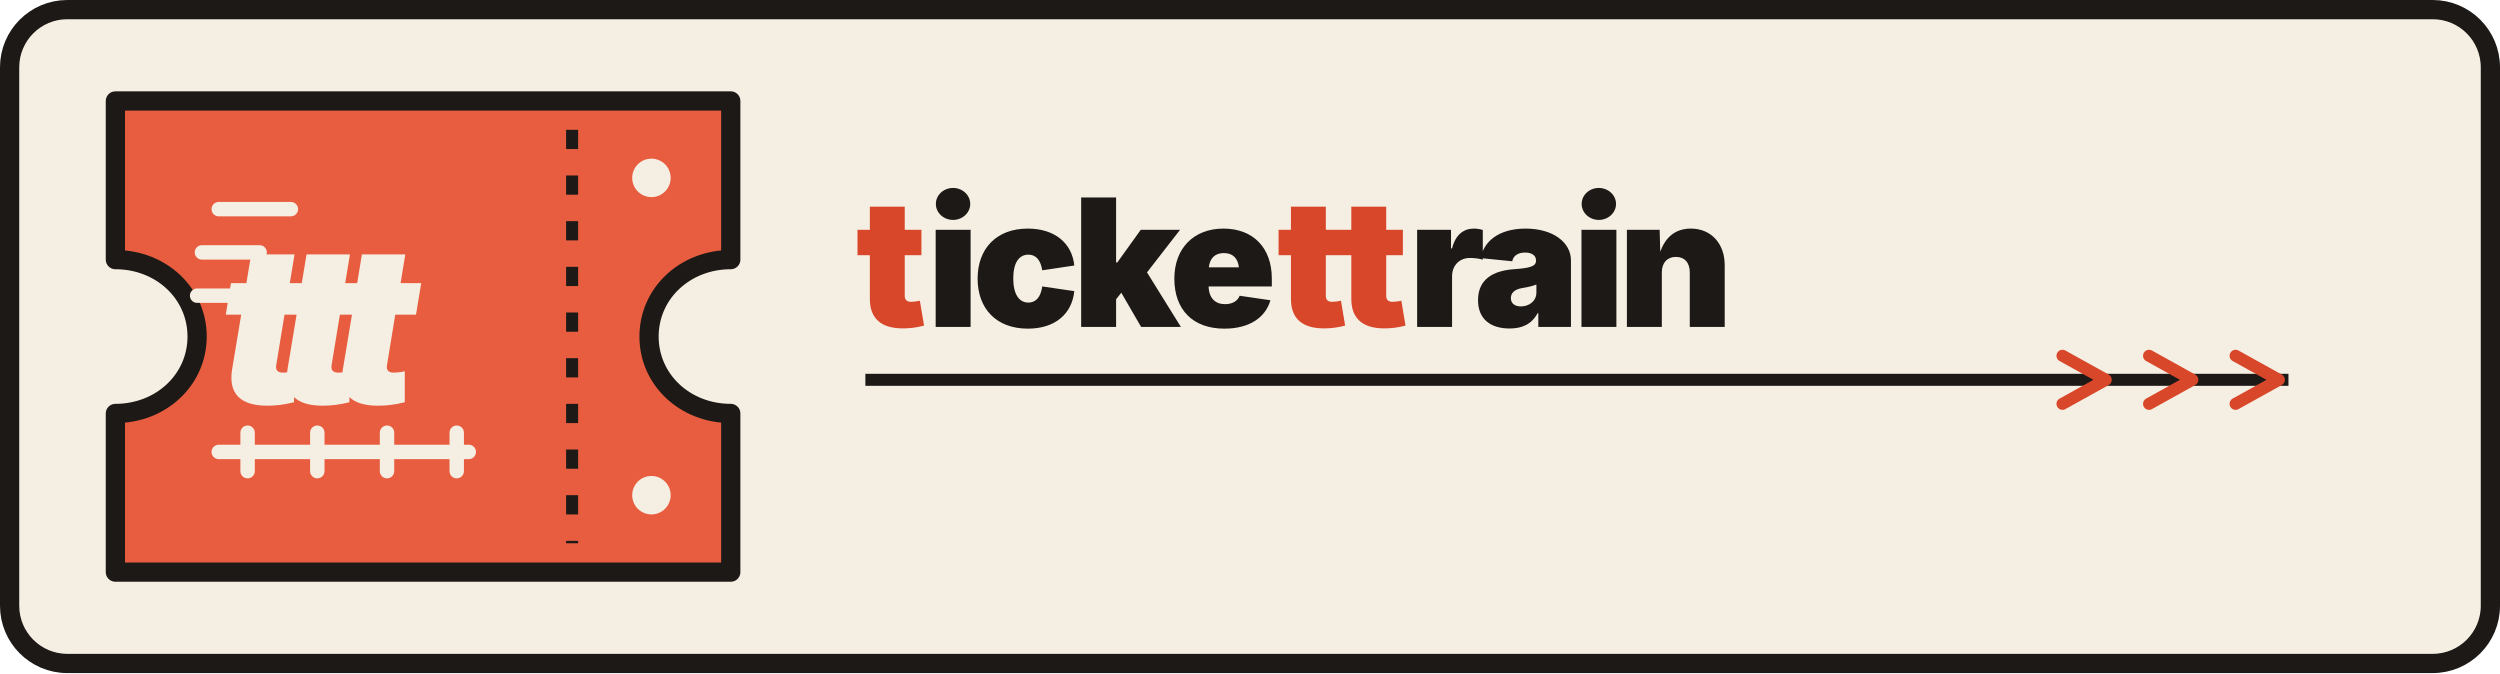
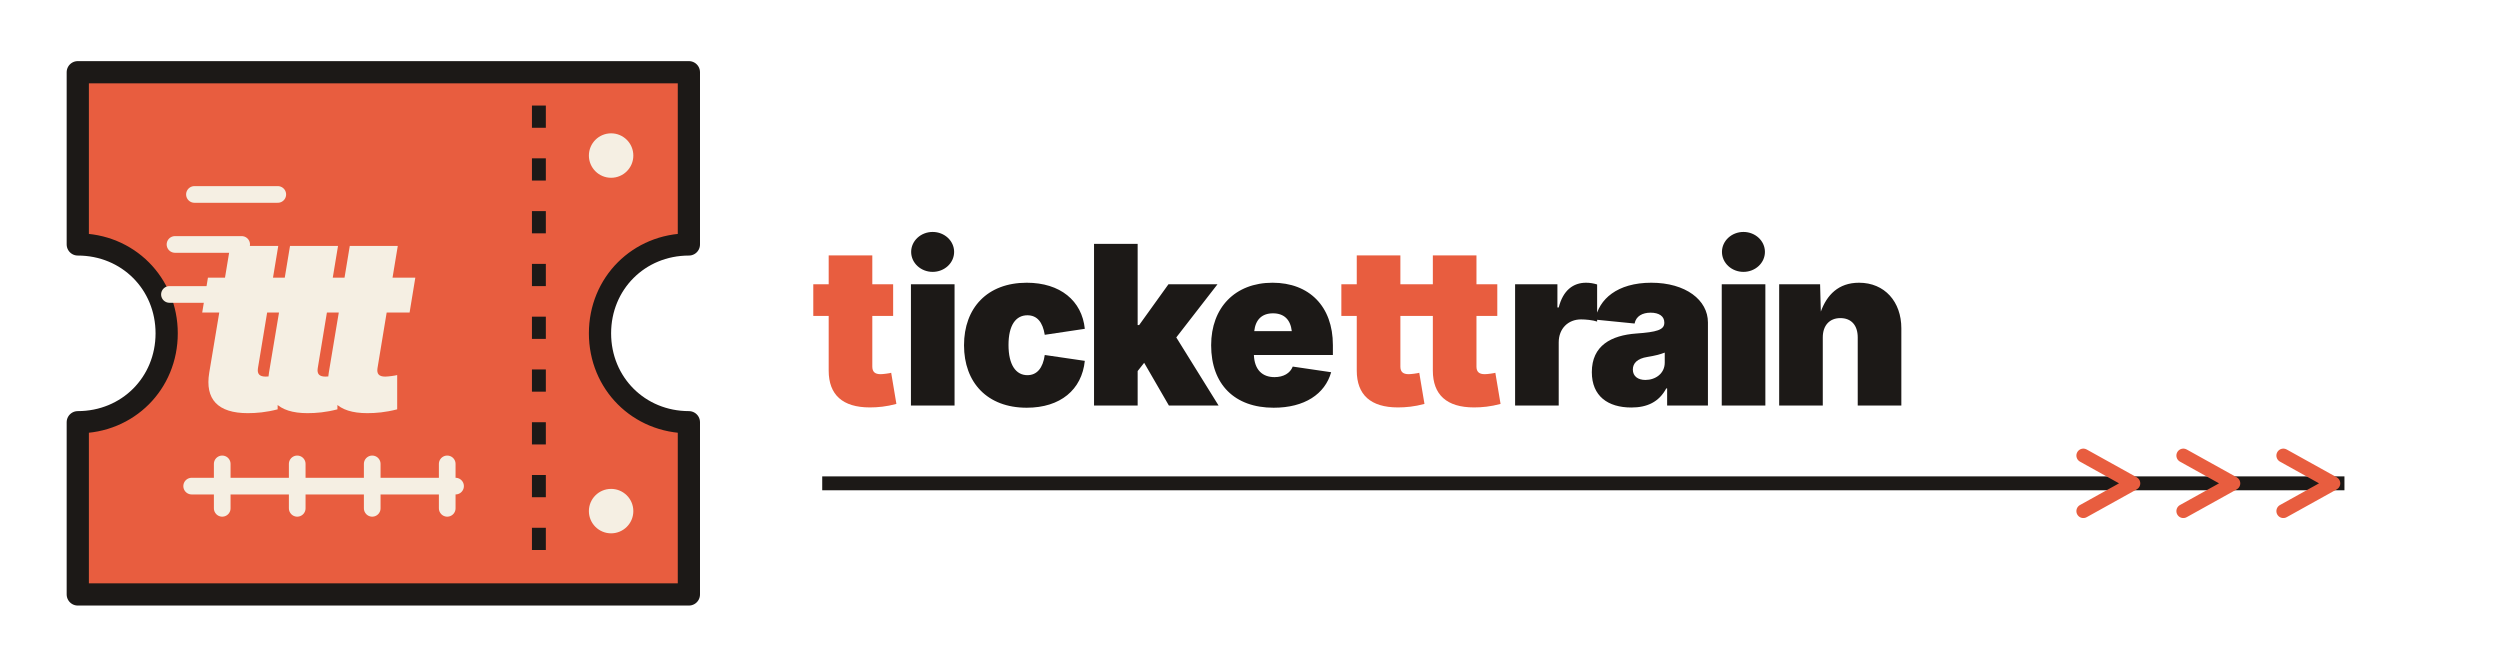
- <svg xmlns="http://www.w3.org/2000/svg" role="img" aria-labelledby="title desc" viewBox="0 0 1040 280">
-   <rect x="4" y="4" width="1032" height="272" rx="24" fill="#f5efe3" stroke="#1c1917" stroke-width="8" />
-   <path d="M48 42h256v66c-19 0-34 14-34 32s15 32 34 32v66H48v-66c19 0 34-14 34-32s-15-32-34-32z" fill="#e85d3f" stroke="#1c1917" stroke-width="8" stroke-linejoin="round" />
-   <path d="M238 54v172" fill="none" stroke="#1c1917" stroke-width="5" stroke-dasharray="8 11" />
-   <g fill="#f5efe3" font-family="Inter, ui-sans-serif, system-ui, sans-serif" font-size="92" font-style="italic" font-weight="900" letter-spacing="-12">
-     <text x="91" y="168">ttt</text>
+ <svg xmlns="http://www.w3.org/2000/svg" role="img" aria-labelledby="title desc" viewBox="0 0 900 240">
+   <style>
+     .ink-fill { fill: #1c1917; }
+     .ink-stroke { stroke: #1c1917; }
+     @media (prefers-color-scheme: dark) {
+       .ink-fill { fill: #f5efe3; }
+       .ink-stroke { stroke: #f5efe3; }
+     }
+   </style>
+   <path d="M28 26h220v62c-18 0-32 14-32 32s14 32 32 32v62H28v-62c18 0 32-14 32-32S46 88 28 88z" fill="#e85d3f" class="ink-stroke" stroke-width="8" stroke-linejoin="round" />
+   <path d="M194 38v164" fill="none" class="ink-stroke" stroke-width="5" stroke-dasharray="8 11" />
+   <text x="70" y="148" fill="#f5efe3" font-family="Inter, ui-sans-serif, system-ui, sans-serif" font-size="88" font-style="italic" font-weight="900" letter-spacing="-12">ttt</text>
+   <g fill="none" stroke="#f5efe3" stroke-width="6" stroke-linecap="round">
+     <path d="M69 175h95M80 167v16M107 167v16M134 167v16M161 167v16" />
+     <path d="M70 70h30M63 88h24M61 106h17" />
  </g>
-   <g fill="none" stroke="#f5efe3" stroke-width="6" stroke-linecap="round">
-     <path d="M91 188h104M103 180v16M132 180v16M161 180v16M190 180v16" />
-     <path d="M91 87h30M84 105h24M82 123h17" />
-   </g>
-   <circle cx="271" cy="74" r="8" fill="#f5efe3" />
-   <circle cx="271" cy="206" r="8" fill="#f5efe3" />
-   <text x="356" y="136" fill="#1c1917" font-family="Inter, ui-sans-serif, system-ui, -apple-system, BlinkMacSystemFont, 'Segoe UI', sans-serif" font-size="74" font-weight="850" letter-spacing="-3">
-     <tspan fill="#d9472b">t</tspan>icke<tspan fill="#d9472b">tt</tspan>rain</text>
-   <path d="M360 158h592" stroke="#1c1917" stroke-width="5" />
-   <path d="M858 148l18 10-18 10M894 148l18 10-18 10M930 148l18 10-18 10" fill="none" stroke="#d9472b" stroke-width="5" stroke-linecap="round" stroke-linejoin="round" />
+   <circle cx="220" cy="56" r="8" fill="#f5efe3" />
+   <circle cx="220" cy="184" r="8" fill="#f5efe3" />
+   <text x="292" y="146" class="ink-fill" font-family="Inter, ui-sans-serif, system-ui, -apple-system, BlinkMacSystemFont, 'Segoe UI', sans-serif" font-size="80" font-weight="850" letter-spacing="-3">
+     <tspan fill="#e85d3f">t</tspan>icke<tspan fill="#e85d3f">tt</tspan>rain</text>
+   <path d="M296 174h548" fill="none" class="ink-stroke" stroke-width="5" />
+   <path d="M750 164l18 10-18 10M786 164l18 10-18 10M822 164l18 10-18 10" fill="none" stroke="#e85d3f" stroke-width="5" stroke-linecap="round" stroke-linejoin="round" />
</svg>
